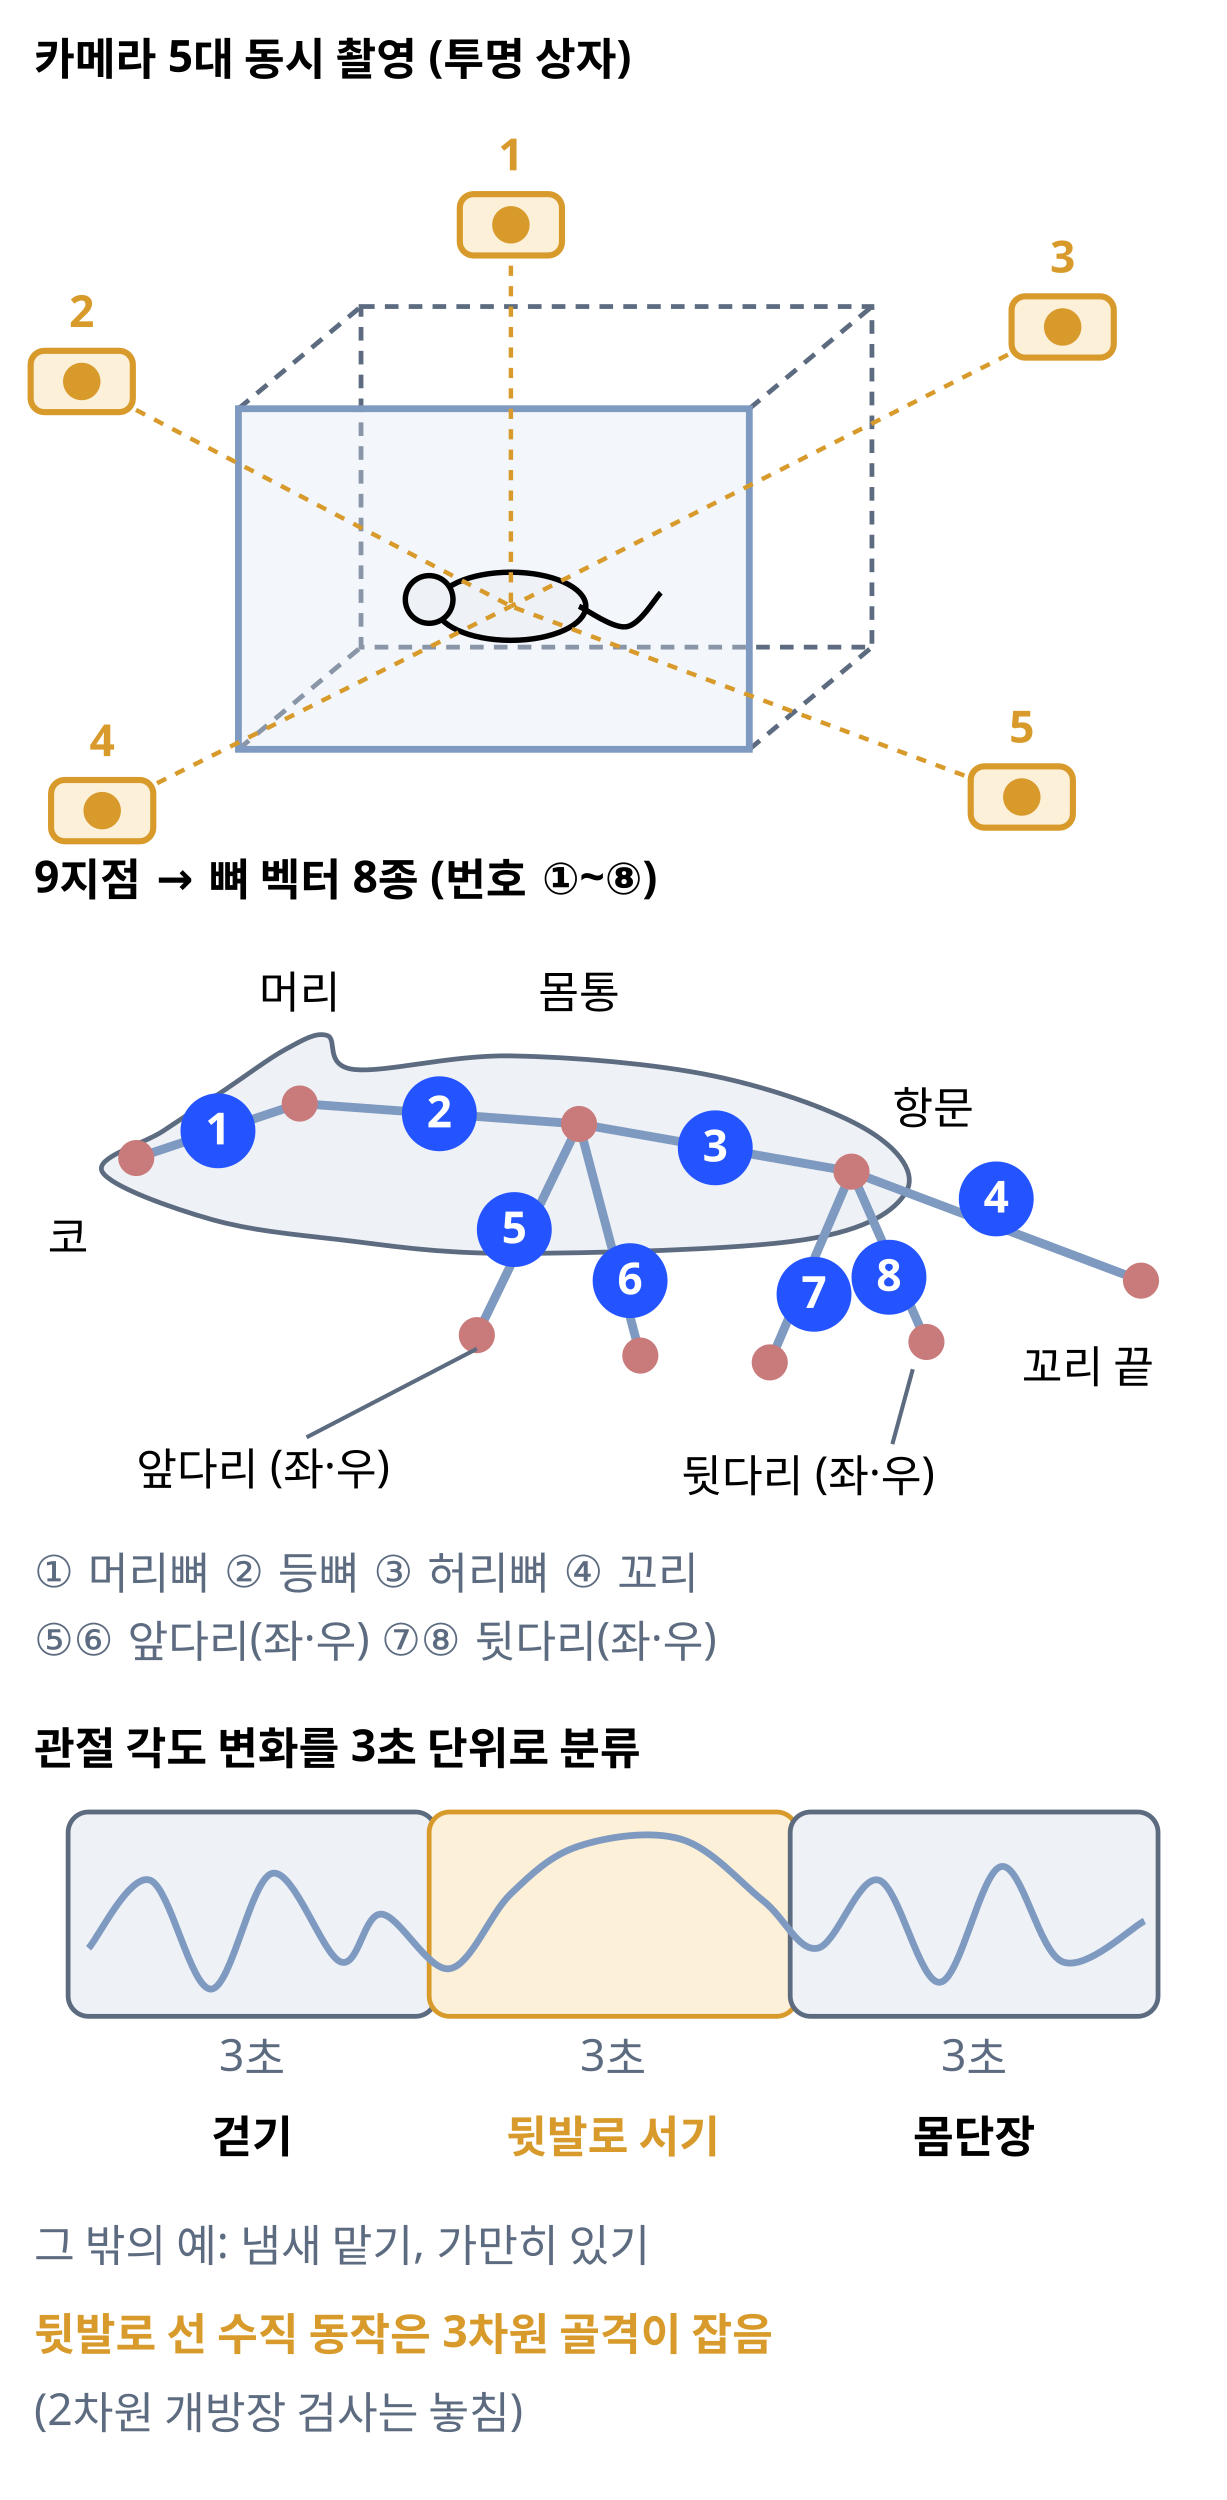
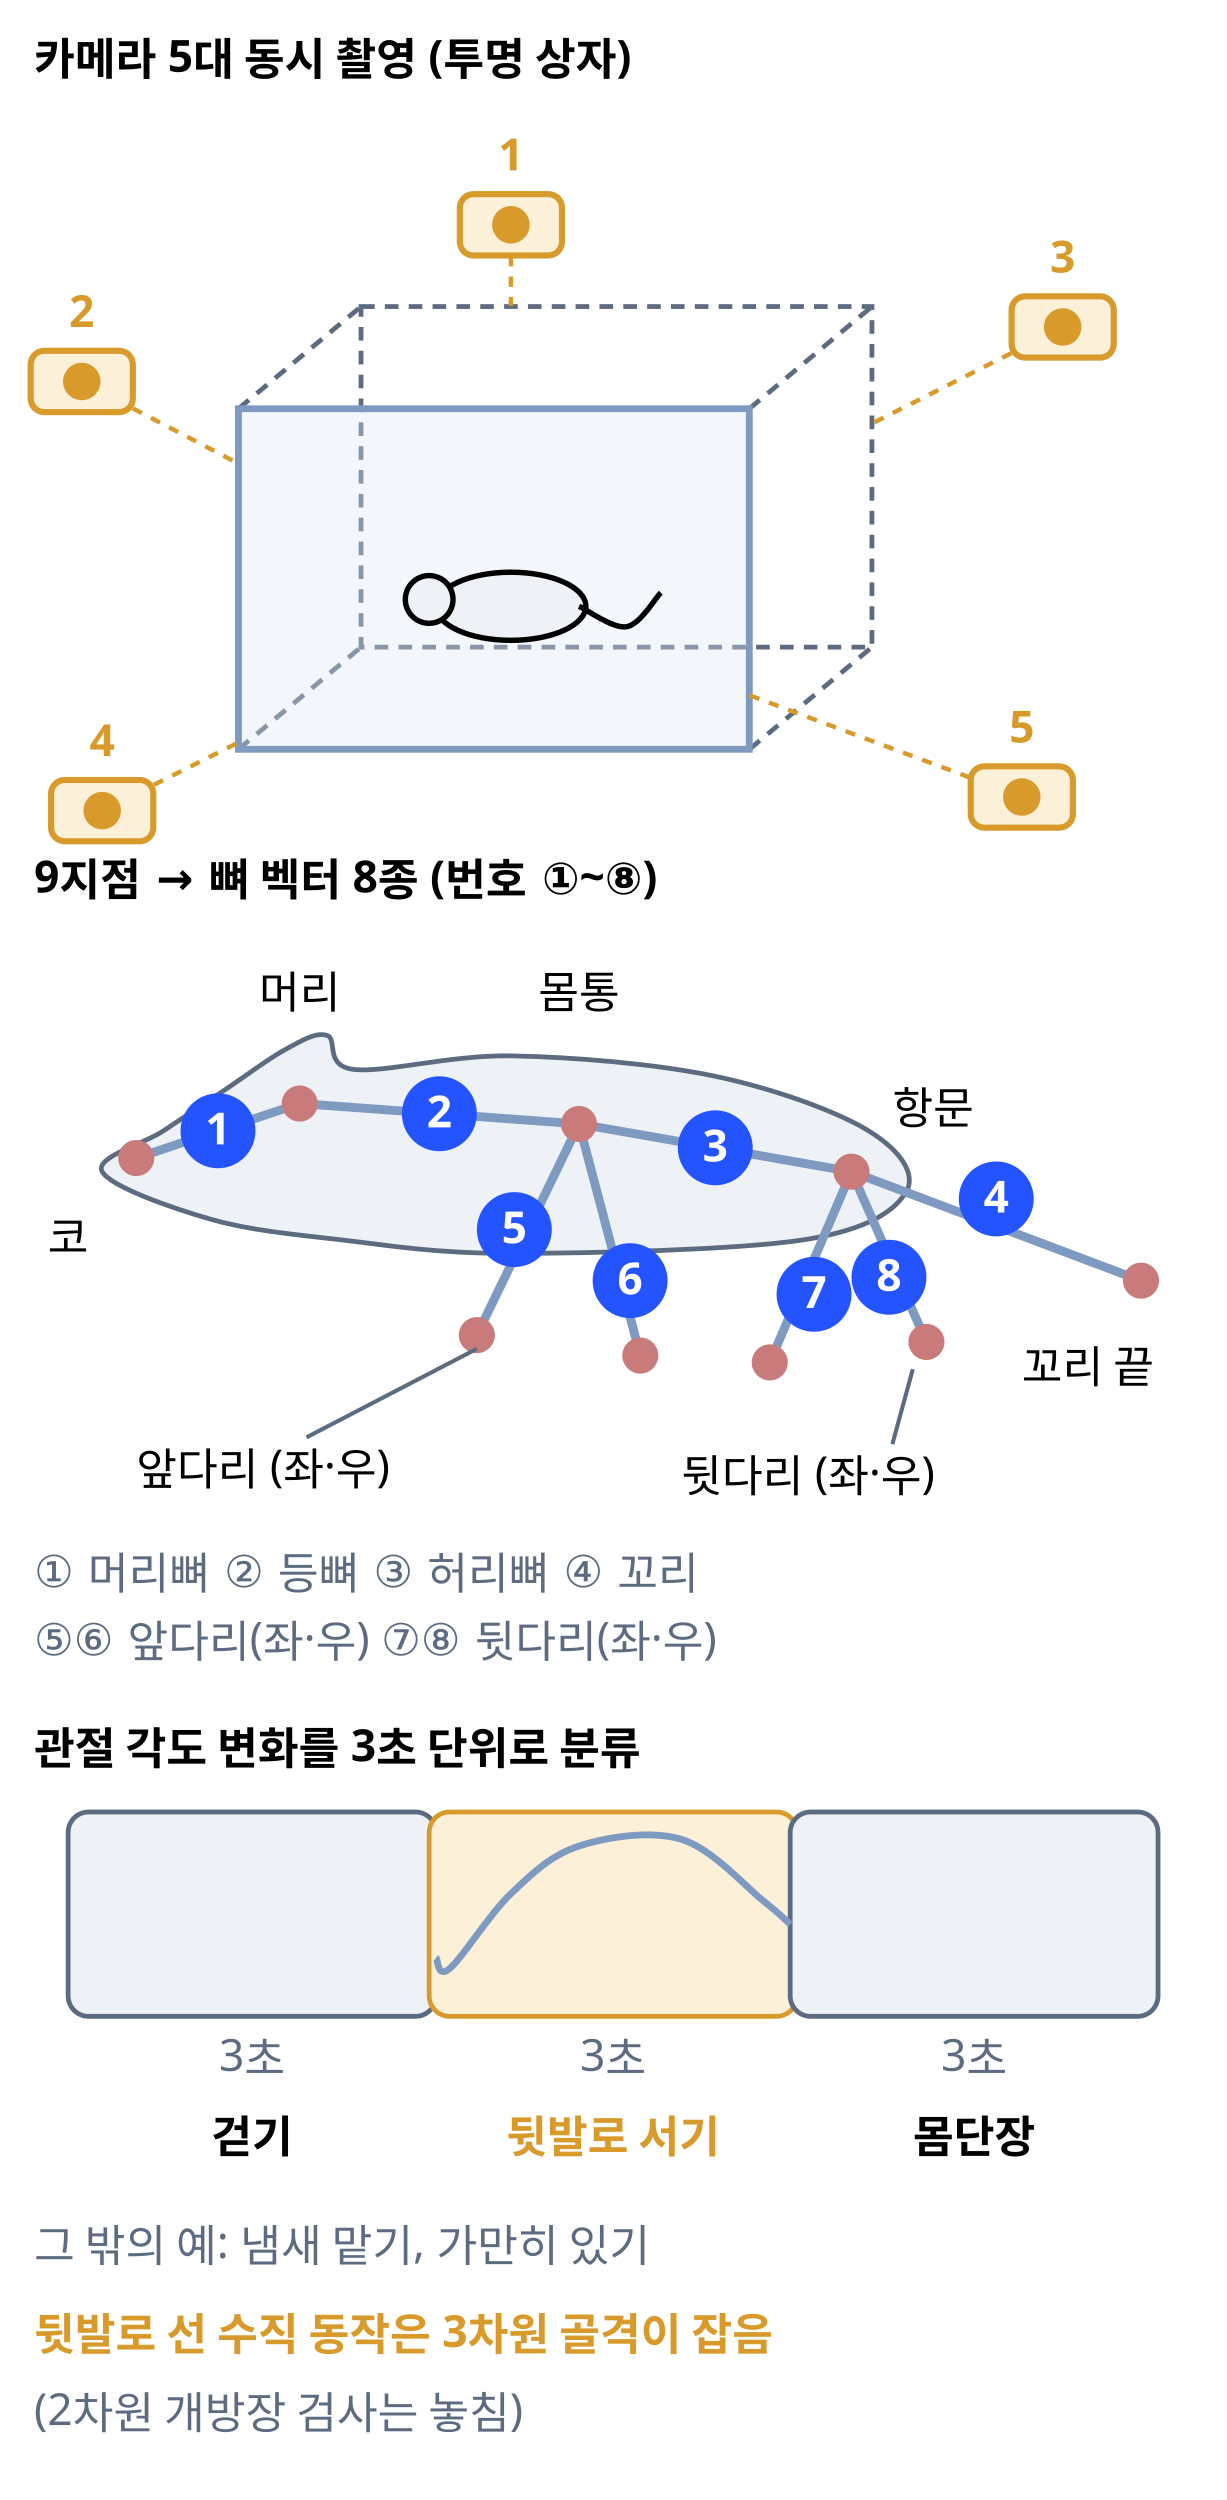
<svg xmlns="http://www.w3.org/2000/svg" class="si si-illus" viewBox="0 0 360 734" style="max-width:360px;color:var(--si-ink,var(--text,#1f2328))" role="img" aria-labelledby="avatar-3d-behavior-analysis-t" font-family="'Pretendard','Noto Sans KR','Apple SD Gothic Neo',sans-serif" font-size="13" fill="currentColor">
  <defs />
  <text x="10" y="22" font-weight="700">카메라 5대 동시 촬영 (투명 상자)</text>
  <rect x="106" y="90" width="150" height="100" style="stroke:var(--si-general,#5c6b7f);fill:none" stroke-width="1.4" stroke-dasharray="4 3" />
  <line x1="70" y1="120" x2="106" y2="90" style="stroke:var(--si-general,#5c6b7f);fill:none" stroke-width="1.4" stroke-dasharray="4 3" />
  <line x1="220" y1="120" x2="256" y2="90" style="stroke:var(--si-general,#5c6b7f);fill:none" stroke-width="1.4" stroke-dasharray="4 3" />
  <line x1="70" y1="220" x2="106" y2="190" style="stroke:var(--si-general,#5c6b7f);fill:none" stroke-width="1.4" stroke-dasharray="4 3" />
  <line x1="220" y1="220" x2="256" y2="190" style="stroke:var(--si-general,#5c6b7f);fill:none" stroke-width="1.4" stroke-dasharray="4 3" />
  <rect x="70" y="120" width="150" height="100" style="stroke:var(--si-blue-s,#7f9ac0);fill:var(--si-blue-f,#dde5f0)" stroke-width="2" fill-opacity="0.35" />
  <ellipse cx="150" cy="178" rx="22" ry="10" style="stroke:currentColor;fill:var(--si-gray-f,#eef1f6)" stroke-width="1.6" />
  <circle cx="126" cy="176" r="7" style="stroke:currentColor;fill:var(--si-gray-f,#eef1f6)" stroke-width="1.6" />
  <path d="M170,178 C172.3,179 180,184.7 184,184 C188,183.3 192.3,175.7 194,174" style="stroke:currentColor;fill:none" stroke-width="1.6" />
-   <line x1="150" y1="66" x2="150" y2="178" style="stroke:var(--si-amber-s,#d79a2b);fill:none" stroke-width="1.3" stroke-dasharray="3 3" />
+   <line x1="150" y1="75.2" x2="150" y2="89.8" style="stroke:var(--si-amber-s,#d79a2b);fill:none" stroke-width="1.3" stroke-dasharray="3 3" />
  <rect x="135" y="57" width="30" height="18" rx="4" style="stroke:var(--si-amber-s,#d79a2b);fill:var(--si-amber-f,#fdf0d8)" stroke-width="1.8" />
  <circle cx="150" cy="66" r="5" style="stroke:var(--si-amber-s,#d79a2b);fill:var(--si-amber-s,#d79a2b)" stroke-width="1" />
  <text x="150" y="50" text-anchor="middle" font-weight="700" style="fill:var(--si-amber-s,#d79a2b)">1</text>
-   <line x1="24" y1="112" x2="150" y2="178" style="stroke:var(--si-amber-s,#d79a2b);fill:none" stroke-width="1.3" stroke-dasharray="3 3" />
+   <line x1="39" y1="119.9" x2="69.8" y2="136" style="stroke:var(--si-amber-s,#d79a2b);fill:none" stroke-width="1.3" stroke-dasharray="3 3" />
  <rect x="9" y="103" width="30" height="18" rx="4" style="stroke:var(--si-amber-s,#d79a2b);fill:var(--si-amber-f,#fdf0d8)" stroke-width="1.8" />
  <circle cx="24" cy="112" r="5" style="stroke:var(--si-amber-s,#d79a2b);fill:var(--si-amber-s,#d79a2b)" stroke-width="1" />
  <text x="24" y="96" text-anchor="middle" font-weight="700" style="fill:var(--si-amber-s,#d79a2b)">2</text>
-   <line x1="312" y1="96" x2="150" y2="178" style="stroke:var(--si-amber-s,#d79a2b);fill:none" stroke-width="1.3" stroke-dasharray="3 3" />
+   <line x1="296.9" y1="103.7" x2="256.1" y2="124.3" style="stroke:var(--si-amber-s,#d79a2b);fill:none" stroke-width="1.3" stroke-dasharray="3 3" />
  <rect x="297" y="87" width="30" height="18" rx="4" style="stroke:var(--si-amber-s,#d79a2b);fill:var(--si-amber-f,#fdf0d8)" stroke-width="1.8" />
  <circle cx="312" cy="96" r="5" style="stroke:var(--si-amber-s,#d79a2b);fill:var(--si-amber-s,#d79a2b)" stroke-width="1" />
  <text x="312" y="80" text-anchor="middle" font-weight="700" style="fill:var(--si-amber-s,#d79a2b)">3</text>
-   <line x1="30" y1="238" x2="150" y2="178" style="stroke:var(--si-amber-s,#d79a2b);fill:none" stroke-width="1.3" stroke-dasharray="3 3" />
+   <line x1="45.2" y1="230.4" x2="69.8" y2="218.1" style="stroke:var(--si-amber-s,#d79a2b);fill:none" stroke-width="1.3" stroke-dasharray="3 3" />
  <rect x="15" y="229" width="30" height="18" rx="4" style="stroke:var(--si-amber-s,#d79a2b);fill:var(--si-amber-f,#fdf0d8)" stroke-width="1.8" />
  <circle cx="30" cy="238" r="5" style="stroke:var(--si-amber-s,#d79a2b);fill:var(--si-amber-s,#d79a2b)" stroke-width="1" />
  <text x="30" y="222" text-anchor="middle" font-weight="700" style="fill:var(--si-amber-s,#d79a2b)">4</text>
-   <line x1="300" y1="234" x2="150" y2="178" style="stroke:var(--si-amber-s,#d79a2b);fill:none" stroke-width="1.3" stroke-dasharray="3 3" />
+   <line x1="284.8" y1="228.3" x2="220.2" y2="204.2" style="stroke:var(--si-amber-s,#d79a2b);fill:none" stroke-width="1.3" stroke-dasharray="3 3" />
  <rect x="285" y="225" width="30" height="18" rx="4" style="stroke:var(--si-amber-s,#d79a2b);fill:var(--si-amber-f,#fdf0d8)" stroke-width="1.8" />
  <circle cx="300" cy="234" r="5" style="stroke:var(--si-amber-s,#d79a2b);fill:var(--si-amber-s,#d79a2b)" stroke-width="1" />
  <text x="300" y="218" text-anchor="middle" font-weight="700" style="fill:var(--si-amber-s,#d79a2b)">5</text>
  <text x="10" y="262" font-weight="700">9지점 → 뼈 벡터 8종 (번호 ①~⑧)</text>
  <path d="M30,344 C27.7,339.7 42,336 48,332 C54,328 60,324 66,320 C72,316 79,310.7 84,308 C89,305.3 92.7,303 96,304 C99.3,305 95,313 104,314 C113,315 132.3,309.7 150,310 C167.7,310.3 192.5,312.3 210,316 C227.5,319.7 245.7,326.3 255,332 C264.3,337.7 269.2,344.7 266,350 C262.8,355.3 255.3,361 236,364 C216.7,367 172.7,368 150,368 C127.3,368 114.7,365.7 100,364 C85.3,362.3 73.7,361.3 62,358 C50.3,354.7 32.3,348.3 30,344Z" style="stroke:var(--si-general,#5c6b7f);fill:var(--si-gray-f,#eef1f6)" stroke-width="1.4" />
  <line x1="88" y1="324" x2="40" y2="340" style="stroke:var(--si-blue-s,#7f9ac0);fill:none" stroke-width="2.6" />
  <line x1="170" y1="330" x2="88" y2="324" style="stroke:var(--si-blue-s,#7f9ac0);fill:none" stroke-width="2.6" />
  <line x1="250" y1="344" x2="170" y2="330" style="stroke:var(--si-blue-s,#7f9ac0);fill:none" stroke-width="2.6" />
  <line x1="335" y1="376" x2="250" y2="344" style="stroke:var(--si-blue-s,#7f9ac0);fill:none" stroke-width="2.6" />
  <line x1="140" y1="392" x2="170" y2="330" style="stroke:var(--si-blue-s,#7f9ac0);fill:none" stroke-width="2.6" />
  <line x1="188" y1="398" x2="170" y2="330" style="stroke:var(--si-blue-s,#7f9ac0);fill:none" stroke-width="2.6" />
  <line x1="226" y1="400" x2="250" y2="344" style="stroke:var(--si-blue-s,#7f9ac0);fill:none" stroke-width="2.6" />
  <line x1="272" y1="394" x2="250" y2="344" style="stroke:var(--si-blue-s,#7f9ac0);fill:none" stroke-width="2.6" />
  <circle cx="40" cy="340" r="4.5" style="stroke:var(--si-rose-s,#c97b7b);fill:var(--si-rose-s,#c97b7b)" stroke-width="1.6" />
  <circle cx="88" cy="324" r="4.5" style="stroke:var(--si-rose-s,#c97b7b);fill:var(--si-rose-s,#c97b7b)" stroke-width="1.6" />
  <circle cx="170" cy="330" r="4.5" style="stroke:var(--si-rose-s,#c97b7b);fill:var(--si-rose-s,#c97b7b)" stroke-width="1.6" />
  <circle cx="250" cy="344" r="4.5" style="stroke:var(--si-rose-s,#c97b7b);fill:var(--si-rose-s,#c97b7b)" stroke-width="1.6" />
  <circle cx="335" cy="376" r="4.5" style="stroke:var(--si-rose-s,#c97b7b);fill:var(--si-rose-s,#c97b7b)" stroke-width="1.6" />
  <circle cx="140" cy="392" r="4.5" style="stroke:var(--si-rose-s,#c97b7b);fill:var(--si-rose-s,#c97b7b)" stroke-width="1.6" />
  <circle cx="188" cy="398" r="4.5" style="stroke:var(--si-rose-s,#c97b7b);fill:var(--si-rose-s,#c97b7b)" stroke-width="1.6" />
  <circle cx="226" cy="400" r="4.5" style="stroke:var(--si-rose-s,#c97b7b);fill:var(--si-rose-s,#c97b7b)" stroke-width="1.6" />
  <circle cx="272" cy="394" r="4.5" style="stroke:var(--si-rose-s,#c97b7b);fill:var(--si-rose-s,#c97b7b)" stroke-width="1.6" />
  <g class="si-marker">
    <circle cx="64" cy="332" r="11" style="fill:var(--si-accent,#2454ff);stroke:none" />
    <text x="64" y="336" text-anchor="middle" font-size="13" font-weight="700" style="fill:var(--si-bg,#ffffff)">1</text>
  </g>
  <g class="si-marker">
    <circle cx="129" cy="327" r="11" style="fill:var(--si-accent,#2454ff);stroke:none" />
    <text x="129" y="331" text-anchor="middle" font-size="13" font-weight="700" style="fill:var(--si-bg,#ffffff)">2</text>
  </g>
  <g class="si-marker">
    <circle cx="210" cy="337" r="11" style="fill:var(--si-accent,#2454ff);stroke:none" />
    <text x="210" y="341" text-anchor="middle" font-size="13" font-weight="700" style="fill:var(--si-bg,#ffffff)">3</text>
  </g>
  <g class="si-marker">
    <circle cx="292.5" cy="352" r="11" style="fill:var(--si-accent,#2454ff);stroke:none" />
    <text x="292.5" y="356" text-anchor="middle" font-size="13" font-weight="700" style="fill:var(--si-bg,#ffffff)">4</text>
  </g>
  <g class="si-marker">
    <circle cx="151" cy="361" r="11" style="fill:var(--si-accent,#2454ff);stroke:none" />
    <text x="151" y="365" text-anchor="middle" font-size="13" font-weight="700" style="fill:var(--si-bg,#ffffff)">5</text>
  </g>
  <g class="si-marker">
    <circle cx="185" cy="376" r="11" style="fill:var(--si-accent,#2454ff);stroke:none" />
    <text x="185" y="380" text-anchor="middle" font-size="13" font-weight="700" style="fill:var(--si-bg,#ffffff)">6</text>
  </g>
  <g class="si-marker">
    <circle cx="239" cy="380" r="11" style="fill:var(--si-accent,#2454ff);stroke:none" />
    <text x="239" y="384" text-anchor="middle" font-size="13" font-weight="700" style="fill:var(--si-bg,#ffffff)">7</text>
  </g>
  <g class="si-marker">
    <circle cx="261" cy="375" r="11" style="fill:var(--si-accent,#2454ff);stroke:none" />
    <text x="261" y="379" text-anchor="middle" font-size="13" font-weight="700" style="fill:var(--si-bg,#ffffff)">8</text>
  </g>
  <text x="14" y="368">코</text>
  <text x="88" y="296" text-anchor="middle">머리</text>
  <text x="170" y="296" text-anchor="middle">몸통</text>
  <text x="262" y="330">항문</text>
  <text x="300" y="406">꼬리 끝</text>
  <text x="40" y="436">앞다리 (좌·우)</text>
  <line x1="90" y1="422" x2="140" y2="396" style="stroke:var(--si-general,#5c6b7f);fill:none" stroke-width="1.2" />
  <text x="200" y="438">뒷다리 (좌·우)</text>
  <line x1="262" y1="424" x2="268" y2="402" style="stroke:var(--si-general,#5c6b7f);fill:none" stroke-width="1.2" />
  <text x="10" y="466" style="fill:var(--si-general,#5c6b7f)">① 머리뼈 ② 등뼈 ③ 허리뼈 ④ 꼬리</text>
  <text x="10" y="486" style="fill:var(--si-general,#5c6b7f)">⑤⑥ 앞다리(좌·우) ⑦⑧ 뒷다리(좌·우)</text>
  <text x="10" y="518" font-weight="700">관절 각도 변화를 3초 단위로 분류</text>
  <rect x="20" y="532" width="108" height="60" rx="6" style="stroke:var(--si-general,#5c6b7f);fill:var(--si-gray-f,#eef1f6)" stroke-width="1.4" />
  <text x="74" y="632" text-anchor="middle" font-weight="700">걷기</text>
  <text x="74" y="608" text-anchor="middle" style="fill:var(--si-general,#5c6b7f)">3초</text>
  <rect x="126" y="532" width="108" height="60" rx="6" style="stroke:var(--si-amber-s,#d79a2b);fill:var(--si-amber-f,#fdf0d8)" stroke-width="1.4" />
  <text x="180" y="632" text-anchor="middle" font-weight="700" style="fill:var(--si-amber-s,#d79a2b)">뒷발로 서기</text>
  <text x="180" y="608" text-anchor="middle" style="fill:var(--si-general,#5c6b7f)">3초</text>
  <rect x="232" y="532" width="108" height="60" rx="6" style="stroke:var(--si-general,#5c6b7f);fill:var(--si-gray-f,#eef1f6)" stroke-width="1.4" />
  <text x="286" y="632" text-anchor="middle" font-weight="700">몸단장</text>
  <text x="286" y="608" text-anchor="middle" style="fill:var(--si-general,#5c6b7f)">3초</text>
-   <path d="M26,572 C29,568.7 38,550 44,552 C50,554 56,584.3 62,584 C68,583.7 73.7,551.3 80,550 C86.3,548.7 94.7,574 100,576 C105.3,578 106.7,561.7 112,562 C117.3,562.3 125.7,579 132,578 C138.3,577 143.7,562 150,556 C156.3,550 161.7,544.7 170,542 C178.3,539.3 191,537.3 200,540 C209,542.7 217.3,552.7 224,558 C230.7,563.3 234.3,573 240,572 C245.7,571 252,550.3 258,552 C264,553.7 270,582.7 276,582 C282,581.3 288,549 294,548 C300,547 305,573.3 312,576 C319,578.7 332,566 336,564" style="stroke:var(--si-blue-s,#7f9ac0);fill:none" stroke-width="2" />
+   <path d="M128,574.8 C128.7,575.3 128.3,581.1 132,578 C135.7,574.9 143.7,562 150,556 C156.3,550 161.7,544.7 170,542 C178.3,539.3 191,537.3 200,540 C209,542.7 218.7,553.8 224,558 C229.3,562.2 230.7,563.8 232,565" style="stroke:var(--si-blue-s,#7f9ac0);fill:none" stroke-width="2" />
  <text x="10" y="664" style="fill:var(--si-general,#5c6b7f)">그 밖의 예: 냄새 맡기, 가만히 있기</text>
  <text x="10" y="690" font-weight="700" style="fill:var(--si-amber-s,#d79a2b)">뒷발로 선 수직 동작은 3차원 골격이 잡음</text>
  <text x="10" y="712" style="fill:var(--si-general,#5c6b7f)">(2차원 개방장 검사는 놓침)</text>
</svg>
